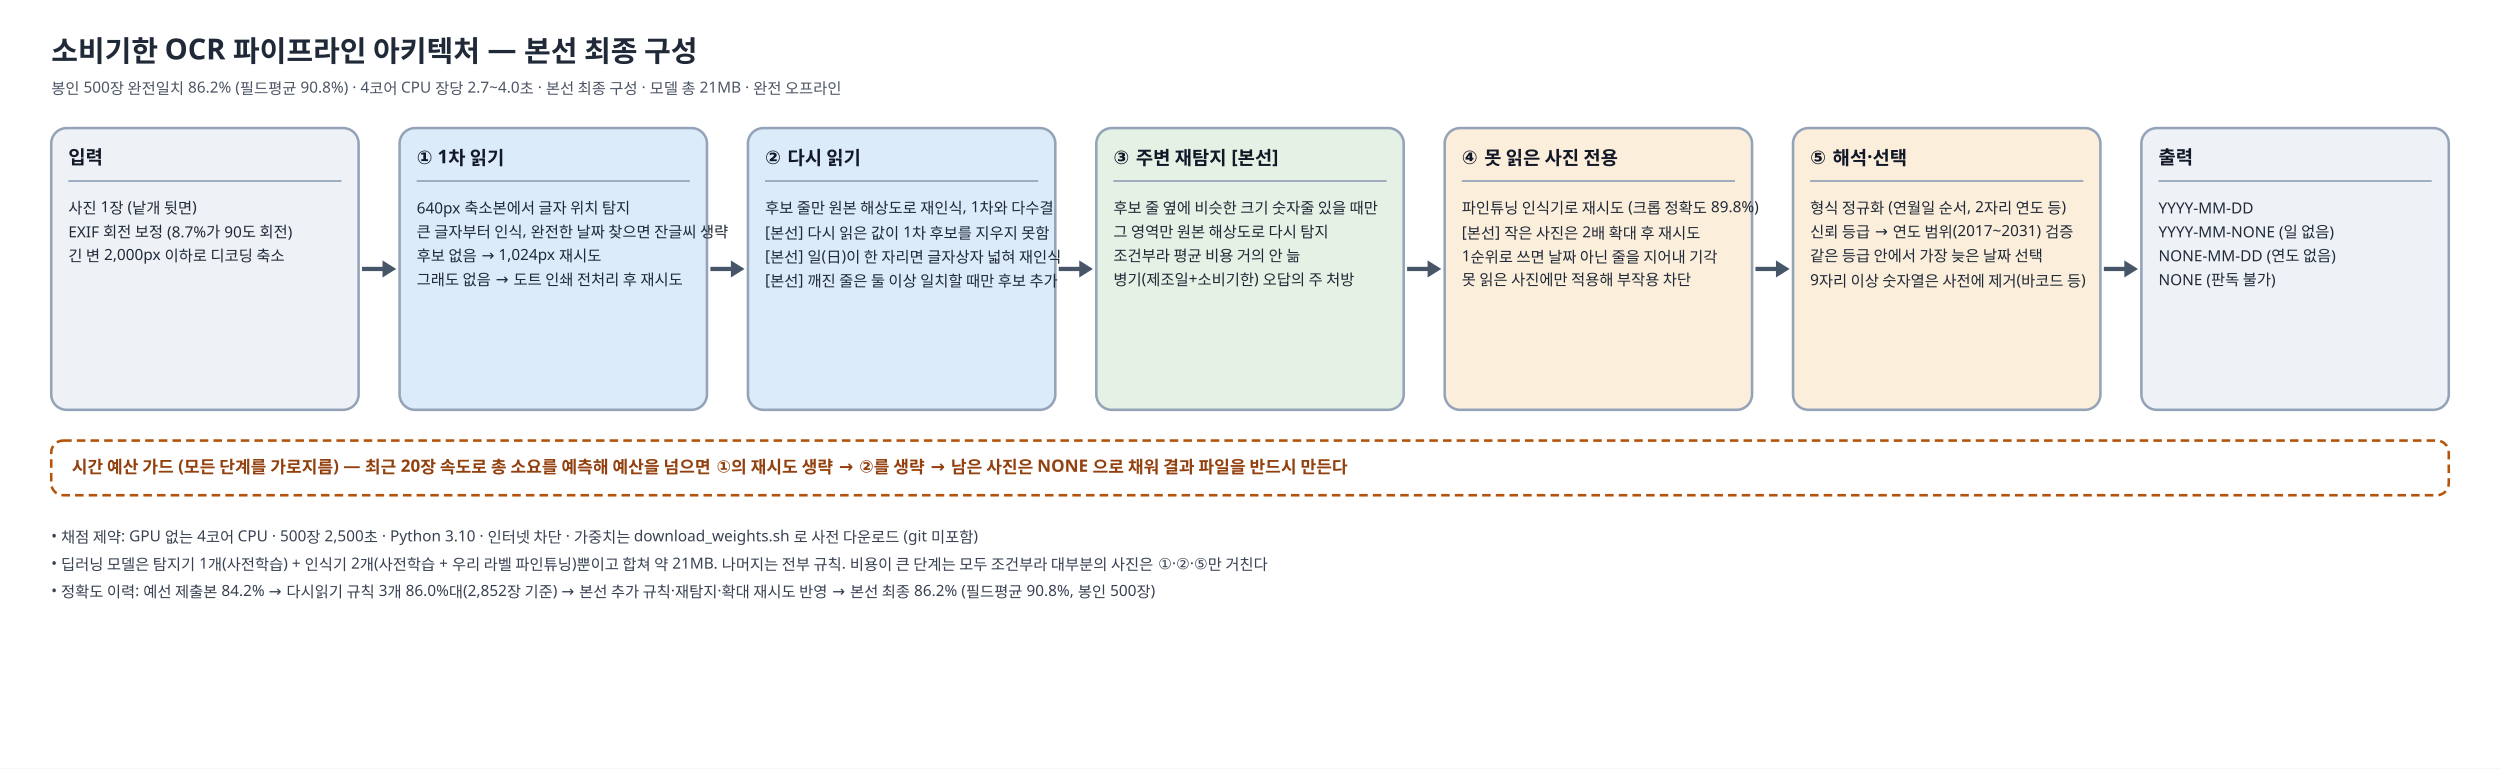
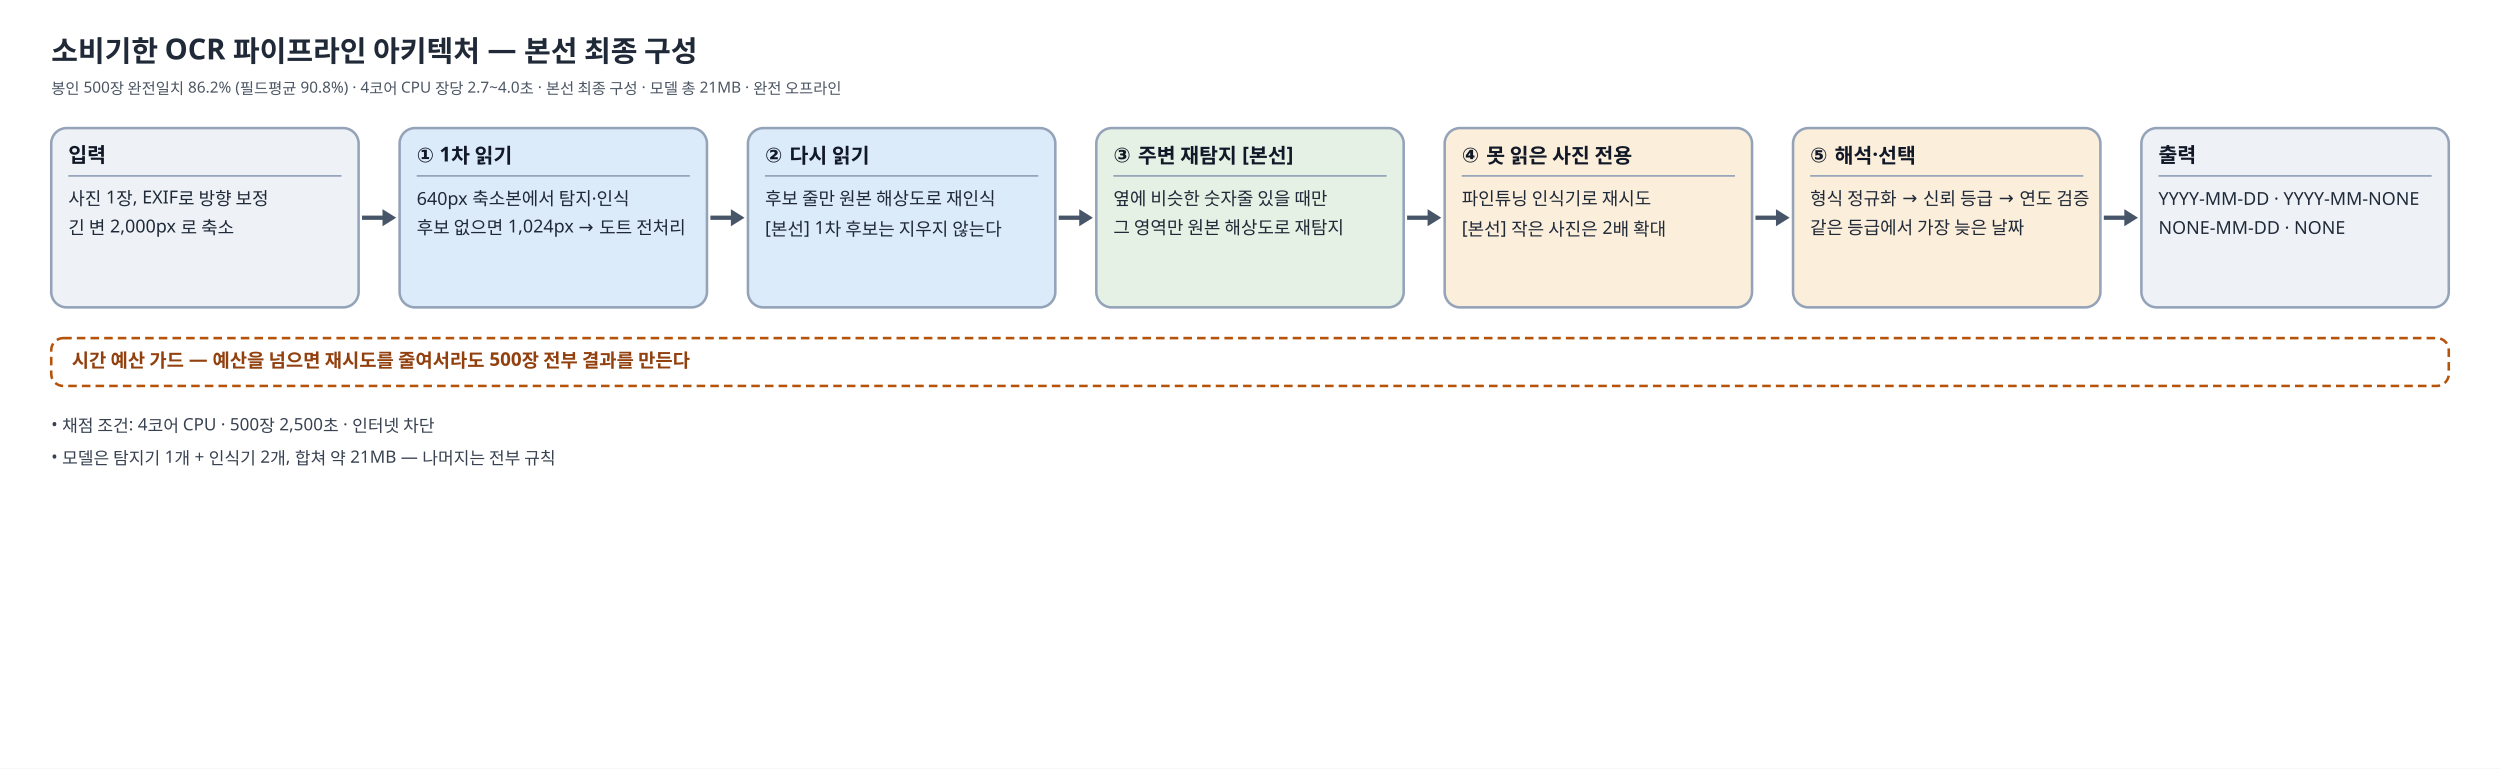
<svg xmlns="http://www.w3.org/2000/svg" width="2928" height="900" font-family="Apple SD Gothic Neo, Malgun Gothic, sans-serif">
  <rect width="2928" height="900" fill="white" />
  <text x="60" y="72" font-size="34" font-weight="bold" fill="#1F2937">소비기한 OCR 파이프라인 아키텍처 — 본선 최종 구성</text>
  <text x="60" y="110" font-size="18" fill="#4B5563">봉인 500장 완전일치 86.2% (필드평균 90.8%) · 4코어 CPU 장당 2.7~4.0초 · 본선 최종 구성 · 모델 총 21MB · 완전 오프라인</text>
-   <rect x="60" y="150" width="360" height="330" rx="18" fill="#EEF2F7" stroke="#94A3B8" stroke-width="3" />
-   <text x="80" y="192" font-size="22" font-weight="bold" fill="#111827">입력</text>
-   <line x1="80" y1="212" x2="400" y2="212" stroke="#94A3B8" stroke-width="2" />
-   <text x="80" y="250" font-size="18" fill="#1F2937">사진 1장 (낱개 뒷면)</text>
-   <text x="80" y="278" font-size="18" fill="#1F2937">EXIF 회전 보정 (8.7%가 90도 회전)</text>
-   <text x="80" y="306" font-size="18" fill="#1F2937">긴 변 2,000px 이하로 디코딩 축소</text>
-   <line x1="424" y1="315" x2="452" y2="315" stroke="#475569" stroke-width="5" />
-   <polygon points="464,315 448,305 448,325" fill="#475569" />
-   <rect x="468" y="150" width="360" height="330" rx="18" fill="#DCEBFA" stroke="#94A3B8" stroke-width="3" />
-   <text x="488" y="192" font-size="22" font-weight="bold" fill="#111827">① 1차 읽기</text>
-   <line x1="488" y1="212" x2="808" y2="212" stroke="#94A3B8" stroke-width="2" />
-   <text x="488" y="250" font-size="18" fill="#1F2937">640px 축소본에서 글자 위치 탐지</text>
-   <text x="488" y="278" font-size="18" fill="#1F2937">큰 글자부터 인식, 완전한 날짜 찾으면 잔글씨 생략</text>
-   <text x="488" y="306" font-size="18" fill="#1F2937">후보 없음 → 1,024px 재시도</text>
-   <text x="488" y="334" font-size="18" fill="#1F2937">그래도 없음 → 도트 인쇄 전처리 후 재시도</text>
-   <line x1="832" y1="315" x2="860" y2="315" stroke="#475569" stroke-width="5" />
-   <polygon points="872,315 856,305 856,325" fill="#475569" />
-   <rect x="876" y="150" width="360" height="330" rx="18" fill="#DCEBFA" stroke="#94A3B8" stroke-width="3" />
-   <text x="896" y="192" font-size="22" font-weight="bold" fill="#111827">② 다시 읽기</text>
-   <line x1="896" y1="212" x2="1216" y2="212" stroke="#94A3B8" stroke-width="2" />
-   <text x="896" y="250" font-size="18" fill="#1F2937">후보 줄만 원본 해상도로 재인식, 1차와 다수결</text>
-   <text x="896" y="278" font-size="18" fill="#1F2937">[본선] 다시 읽은 값이 1차 후보를 지우지 못함</text>
-   <text x="896" y="306" font-size="18" fill="#1F2937">[본선] 일(日)이 한 자리면 글자상자 넓혀 재인식</text>
-   <text x="896" y="334" font-size="18" fill="#1F2937">[본선] 깨진 줄은 둘 이상 일치할 때만 후보 추가</text>
-   <line x1="1240" y1="315" x2="1268" y2="315" stroke="#475569" stroke-width="5" />
-   <polygon points="1280,315 1264,305 1264,325" fill="#475569" />
-   <rect x="1284" y="150" width="360" height="330" rx="18" fill="#E4F1E4" stroke="#94A3B8" stroke-width="3" />
-   <text x="1304" y="192" font-size="22" font-weight="bold" fill="#111827">③ 주변 재탐지 [본선]</text>
-   <line x1="1304" y1="212" x2="1624" y2="212" stroke="#94A3B8" stroke-width="2" />
-   <text x="1304" y="250" font-size="18" fill="#1F2937">후보 줄 옆에 비슷한 크기 숫자줄 있을 때만</text>
-   <text x="1304" y="278" font-size="18" fill="#1F2937">그 영역만 원본 해상도로 다시 탐지</text>
-   <text x="1304" y="306" font-size="18" fill="#1F2937">조건부라 평균 비용 거의 안 늚</text>
-   <text x="1304" y="334" font-size="18" fill="#1F2937">병기(제조일+소비기한) 오답의 주 처방</text>
-   <line x1="1648" y1="315" x2="1676" y2="315" stroke="#475569" stroke-width="5" />
-   <polygon points="1688,315 1672,305 1672,325" fill="#475569" />
-   <rect x="1692" y="150" width="360" height="330" rx="18" fill="#FBEEDB" stroke="#94A3B8" stroke-width="3" />
-   <text x="1712" y="192" font-size="22" font-weight="bold" fill="#111827">④ 못 읽은 사진 전용</text>
-   <line x1="1712" y1="212" x2="2032" y2="212" stroke="#94A3B8" stroke-width="2" />
-   <text x="1712" y="250" font-size="18" fill="#1F2937">파인튜닝 인식기로 재시도 (크롭 정확도 89.8%)</text>
-   <text x="1712" y="278" font-size="18" fill="#1F2937">[본선] 작은 사진은 2배 확대 후 재시도</text>
-   <text x="1712" y="306" font-size="18" fill="#1F2937">1순위로 쓰면 날짜 아닌 줄을 지어내 기각</text>
-   <text x="1712" y="334" font-size="18" fill="#1F2937">못 읽은 사진에만 적용해 부작용 차단</text>
-   <line x1="2056" y1="315" x2="2084" y2="315" stroke="#475569" stroke-width="5" />
-   <polygon points="2096,315 2080,305 2080,325" fill="#475569" />
-   <rect x="2100" y="150" width="360" height="330" rx="18" fill="#FBEEDB" stroke="#94A3B8" stroke-width="3" />
-   <text x="2120" y="192" font-size="22" font-weight="bold" fill="#111827">⑤ 해석·선택</text>
-   <line x1="2120" y1="212" x2="2440" y2="212" stroke="#94A3B8" stroke-width="2" />
-   <text x="2120" y="250" font-size="18" fill="#1F2937">형식 정규화 (연월일 순서, 2자리 연도 등)</text>
-   <text x="2120" y="278" font-size="18" fill="#1F2937">신뢰 등급 → 연도 범위(2017~2031) 검증</text>
-   <text x="2120" y="306" font-size="18" fill="#1F2937">같은 등급 안에서 가장 늦은 날짜 선택</text>
-   <text x="2120" y="334" font-size="18" fill="#1F2937">9자리 이상 숫자열은 사전에 제거(바코드 등)</text>
-   <line x1="2464" y1="315" x2="2492" y2="315" stroke="#475569" stroke-width="5" />
-   <polygon points="2504,315 2488,305 2488,325" fill="#475569" />
-   <rect x="2508" y="150" width="360" height="330" rx="18" fill="#EEF2F7" stroke="#94A3B8" stroke-width="3" />
-   <text x="2528" y="192" font-size="22" font-weight="bold" fill="#111827">출력</text>
-   <line x1="2528" y1="212" x2="2848" y2="212" stroke="#94A3B8" stroke-width="2" />
-   <text x="2528" y="250" font-size="18" fill="#1F2937">YYYY-MM-DD</text>
-   <text x="2528" y="278" font-size="18" fill="#1F2937">YYYY-MM-NONE (일 없음)</text>
-   <text x="2528" y="306" font-size="18" fill="#1F2937">NONE-MM-DD (연도 없음)</text>
-   <text x="2528" y="334" font-size="18" fill="#1F2937">NONE (판독 불가)</text>
-   <rect x="60" y="516" width="2808" height="64" rx="14" fill="none" stroke="#B45309" stroke-width="3" stroke-dasharray="10,6" />
-   <text x="84" y="554" font-size="20" font-weight="bold" fill="#92400E">시간 예산 가드 (모든 단계를 가로지름) — 최근 20장 속도로 총 소요를 예측해 예산을 넘으면 ①의 재시도 생략 → ②를 생략 → 남은 사진은 NONE 으로 채워 결과 파일을 반드시 만든다</text>
-   <text x="60" y="634" font-size="18" fill="#374151">• 채점 제약: GPU 없는 4코어 CPU · 500장 2,500초 · Python 3.10 · 인터넷 차단 · 가중치는 download_weights.sh 로 사전 다운로드 (git 미포함)</text>
-   <text x="60" y="666" font-size="18" fill="#374151">• 딥러닝 모델은 탐지기 1개(사전학습) + 인식기 2개(사전학습 + 우리 라벨 파인튜닝)뿐이고 합쳐 약 21MB. 나머지는 전부 규칙. 비용이 큰 단계는 모두 조건부라 대부분의 사진은 ①·②·⑤만 거친다</text>
-   <text x="60" y="698" font-size="18" fill="#374151">• 정확도 이력: 예선 제출본 84.2% → 다시읽기 규칙 3개 86.0%대(2,852장 기준) → 본선 추가 규칙·재탐지·확대 재시도 반영 → 본선 최종 86.2% (필드평균 90.8%, 봉인 500장)</text>
+   <rect x="60" y="150" width="360" height="210" rx="18" fill="#EEF2F7" stroke="#94A3B8" stroke-width="3" />
+   <text x="80" y="190" font-size="24" font-weight="bold" fill="#111827">입력</text>
+   <line x1="80" y1="206" x2="400" y2="206" stroke="#94A3B8" stroke-width="2" />
+   <text x="80" y="240" font-size="21" fill="#1F2937">사진 1장, EXIF로 방향 보정</text>
+   <text x="80" y="274" font-size="21" fill="#1F2937">긴 변 2,000px 로 축소</text>
+   <line x1="424" y1="255" x2="452" y2="255" stroke="#475569" stroke-width="5" />
+   <polygon points="464,255 448,245 448,265" fill="#475569" />
+   <rect x="468" y="150" width="360" height="210" rx="18" fill="#DCEBFA" stroke="#94A3B8" stroke-width="3" />
+   <text x="488" y="190" font-size="24" font-weight="bold" fill="#111827">① 1차 읽기</text>
+   <line x1="488" y1="206" x2="808" y2="206" stroke="#94A3B8" stroke-width="2" />
+   <text x="488" y="240" font-size="21" fill="#1F2937">640px 축소본에서 탐지·인식</text>
+   <text x="488" y="274" font-size="21" fill="#1F2937">후보 없으면 1,024px → 도트 전처리</text>
+   <line x1="832" y1="255" x2="860" y2="255" stroke="#475569" stroke-width="5" />
+   <polygon points="872,255 856,245 856,265" fill="#475569" />
+   <rect x="876" y="150" width="360" height="210" rx="18" fill="#DCEBFA" stroke="#94A3B8" stroke-width="3" />
+   <text x="896" y="190" font-size="24" font-weight="bold" fill="#111827">② 다시 읽기</text>
+   <line x1="896" y1="206" x2="1216" y2="206" stroke="#94A3B8" stroke-width="2" />
+   <text x="896" y="240" font-size="21" fill="#1F2937">후보 줄만 원본 해상도로 재인식</text>
+   <text x="896" y="274" font-size="21" fill="#1F2937">[본선] 1차 후보는 지우지 않는다</text>
+   <line x1="1240" y1="255" x2="1268" y2="255" stroke="#475569" stroke-width="5" />
+   <polygon points="1280,255 1264,245 1264,265" fill="#475569" />
+   <rect x="1284" y="150" width="360" height="210" rx="18" fill="#E4F1E4" stroke="#94A3B8" stroke-width="3" />
+   <text x="1304" y="190" font-size="24" font-weight="bold" fill="#111827">③ 주변 재탐지 [본선]</text>
+   <line x1="1304" y1="206" x2="1624" y2="206" stroke="#94A3B8" stroke-width="2" />
+   <text x="1304" y="240" font-size="21" fill="#1F2937">옆에 비슷한 숫자줄 있을 때만</text>
+   <text x="1304" y="274" font-size="21" fill="#1F2937">그 영역만 원본 해상도로 재탐지</text>
+   <line x1="1648" y1="255" x2="1676" y2="255" stroke="#475569" stroke-width="5" />
+   <polygon points="1688,255 1672,245 1672,265" fill="#475569" />
+   <rect x="1692" y="150" width="360" height="210" rx="18" fill="#FBEEDB" stroke="#94A3B8" stroke-width="3" />
+   <text x="1712" y="190" font-size="24" font-weight="bold" fill="#111827">④ 못 읽은 사진 전용</text>
+   <line x1="1712" y1="206" x2="2032" y2="206" stroke="#94A3B8" stroke-width="2" />
+   <text x="1712" y="240" font-size="21" fill="#1F2937">파인튜닝 인식기로 재시도</text>
+   <text x="1712" y="274" font-size="21" fill="#1F2937">[본선] 작은 사진은 2배 확대</text>
+   <line x1="2056" y1="255" x2="2084" y2="255" stroke="#475569" stroke-width="5" />
+   <polygon points="2096,255 2080,245 2080,265" fill="#475569" />
+   <rect x="2100" y="150" width="360" height="210" rx="18" fill="#FBEEDB" stroke="#94A3B8" stroke-width="3" />
+   <text x="2120" y="190" font-size="24" font-weight="bold" fill="#111827">⑤ 해석·선택</text>
+   <line x1="2120" y1="206" x2="2440" y2="206" stroke="#94A3B8" stroke-width="2" />
+   <text x="2120" y="240" font-size="21" fill="#1F2937">형식 정규화 → 신뢰 등급 → 연도 검증</text>
+   <text x="2120" y="274" font-size="21" fill="#1F2937">같은 등급에서 가장 늦은 날짜</text>
+   <line x1="2464" y1="255" x2="2492" y2="255" stroke="#475569" stroke-width="5" />
+   <polygon points="2504,255 2488,245 2488,265" fill="#475569" />
+   <rect x="2508" y="150" width="360" height="210" rx="18" fill="#EEF2F7" stroke="#94A3B8" stroke-width="3" />
+   <text x="2528" y="190" font-size="24" font-weight="bold" fill="#111827">출력</text>
+   <line x1="2528" y1="206" x2="2848" y2="206" stroke="#94A3B8" stroke-width="2" />
+   <text x="2528" y="240" font-size="21" fill="#1F2937">YYYY-MM-DD · YYYY-MM-NONE</text>
+   <text x="2528" y="274" font-size="21" fill="#1F2937">NONE-MM-DD · NONE</text>
+   <rect x="60" y="396" width="2808" height="56" rx="14" fill="none" stroke="#B45309" stroke-width="3" stroke-dasharray="10,6" />
+   <text x="84" y="430" font-size="22" font-weight="bold" fill="#92400E">시간 예산 가드 — 예산을 넘으면 재시도를 줄여서라도 500장 전부 결과를 만든다</text>
+   <text x="60" y="504" font-size="20" fill="#374151">• 채점 조건: 4코어 CPU · 500장 2,500초 · 인터넷 차단</text>
+   <text x="60" y="542" font-size="20" fill="#374151">• 모델은 탐지기 1개 + 인식기 2개, 합쳐 약 21MB — 나머지는 전부 규칙</text>
</svg>
